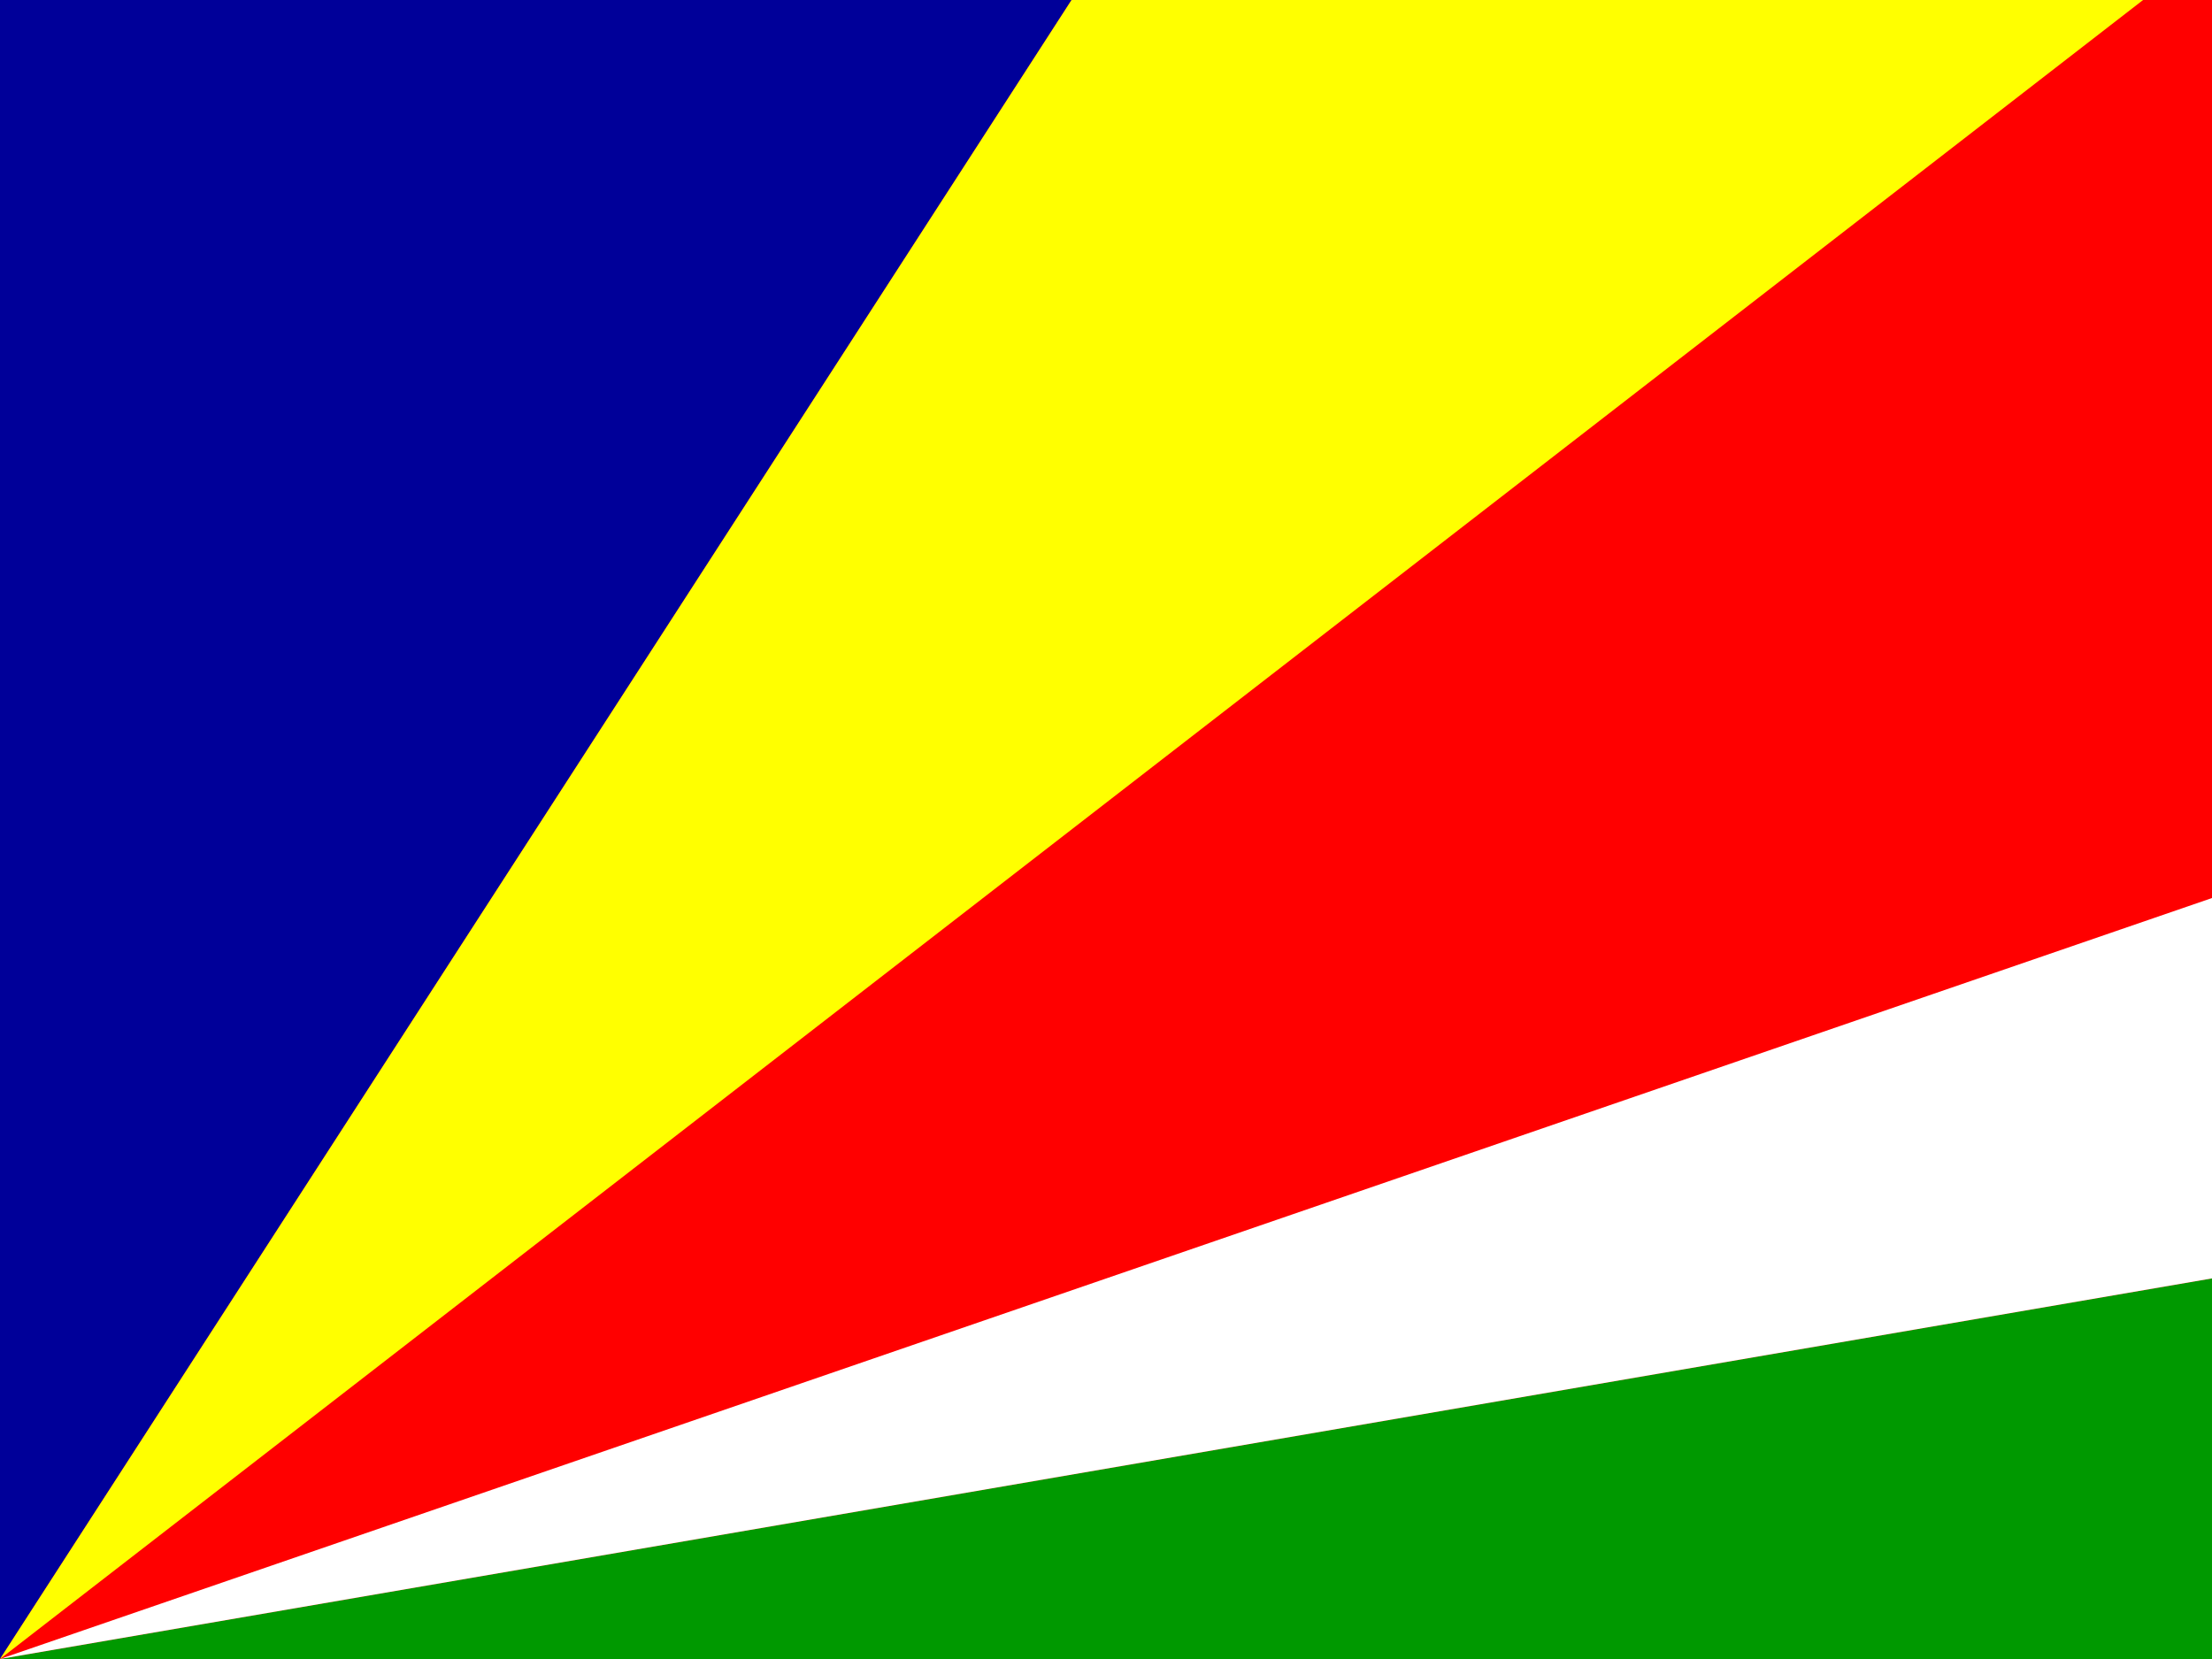
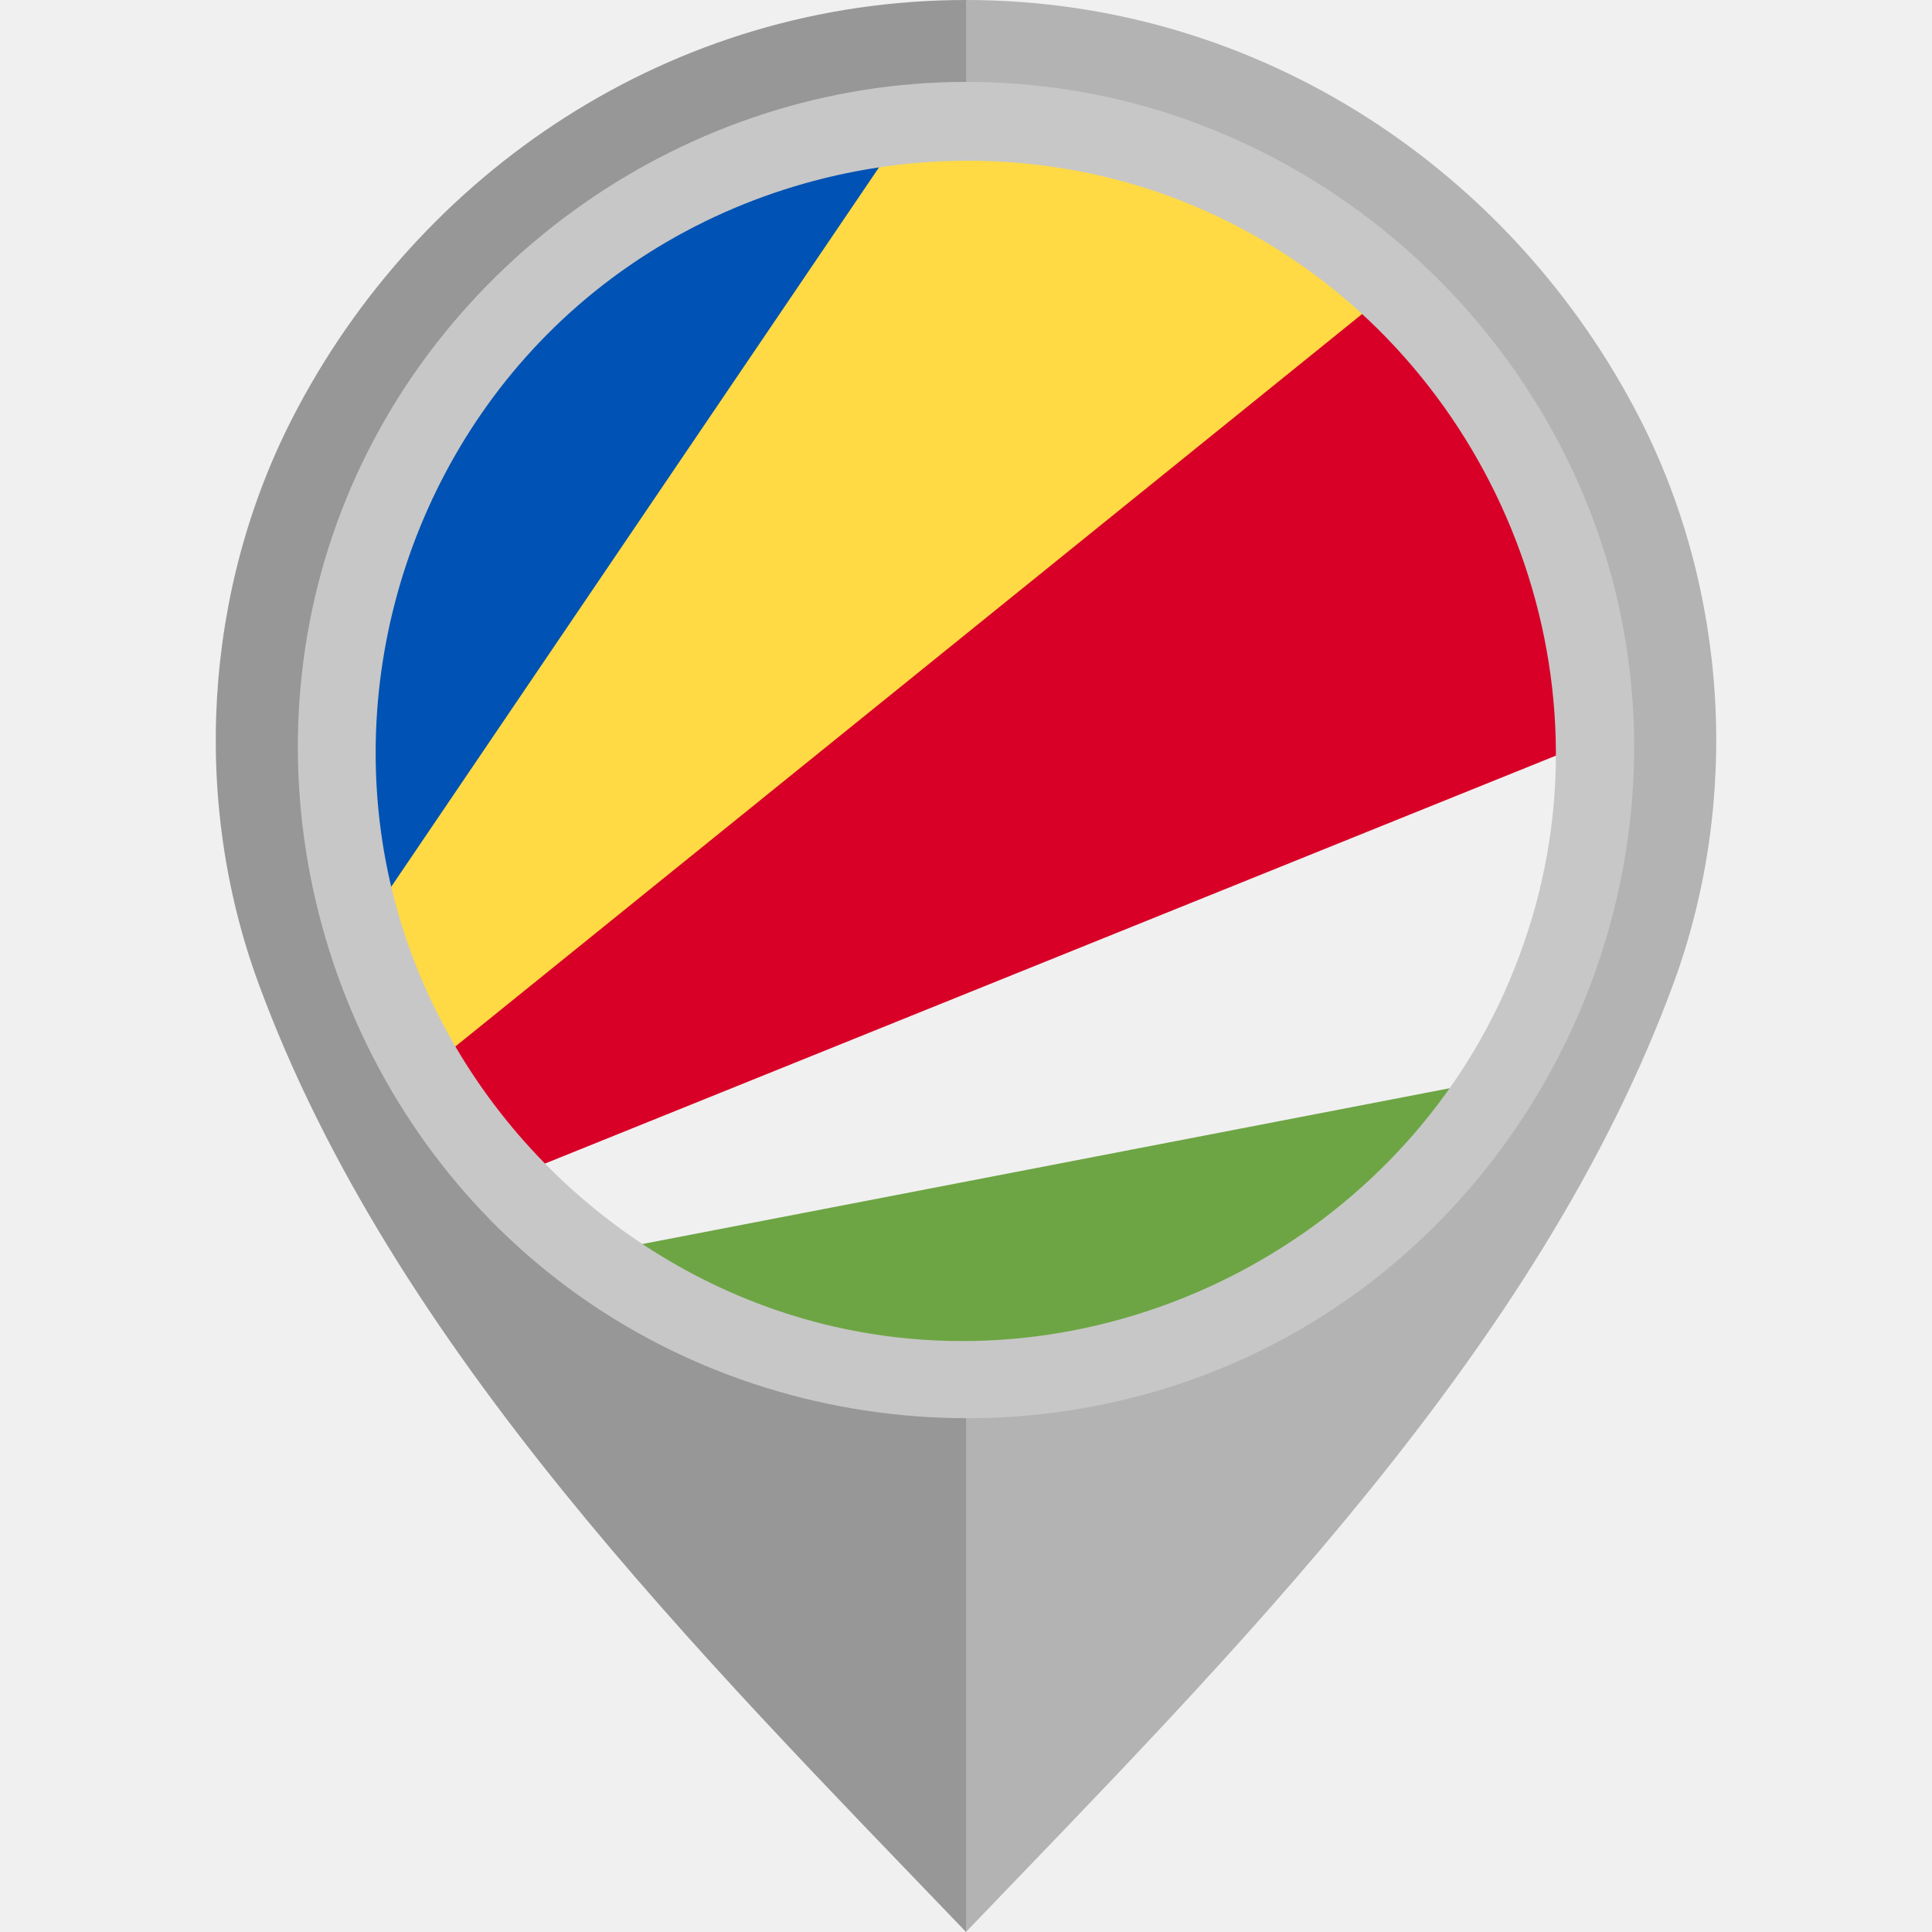
- <svg xmlns="http://www.w3.org/2000/svg" id="flag-icon-css-sc" viewBox="0 0 640 480">
-   <defs>
-     <clipPath id="a">
-       <path fill-opacity=".7" d="M0 0h682.7v512H0z" />
-     </clipPath>
-   </defs>
-   <g fill-rule="evenodd" stroke-width="1pt" clip-path="url(#a)" transform="scale(.9375)">
-     <path fill="red" d="M0 0h992.1v512H0z" />
-     <path fill="#090" d="M0 512l992.1-170.7V512H0z" />
-     <path fill="#fff" d="M0 512l992.1-341.3v170.6L0 512z" />
-     <path fill="#009" d="M0 512V0h330.7L0 512z" />
-     <path fill="#ff0" d="M0 512L330.7 0h330.7L0 512z" />
-   </g>
+ <svg xmlns="http://www.w3.org/2000/svg" version="1.1" id="Layer_1" x="0px" y="0px" viewBox="0 0 512 512" style="enable-background:new 0 0 512 512;" xml:space="preserve">
+   <path style="fill:#B3B3B3;" d="M434.44,110.654C401.18,45.876,334.359,0.003,255.98,0v101.329  c55.478,0.004,100.593,43.671,100.594,99.151c0.001,54.805-45.491,102.048-100.594,102.051V512  c70.645-73.617,151.953-154.542,187.529-251.428C461.297,212.121,457.979,156.5,434.44,110.654z" />
+   <path style="fill:#979797;" d="M68.492,260.572C104.067,357.458,185.374,438.383,256.02,512V302.531  c-55.104-0.003-100.595-47.247-100.594-102.051c0.001-55.478,45.116-99.147,100.594-99.151V0  c-78.379,0.003-145.2,45.876-178.46,110.654C54.021,156.5,50.703,212.121,68.492,260.572z" />
+   <circle style="fill:#F0F0F0;" cx="256" cy="198.773" r="160" />
+   <path style="fill:#FFDA44;" d="M364.005,80.733C335.542,54.676,297.63,38.772,256,38.772c-6.815,0-13.531,0.429-20.122,1.257  l-77.269,89.179l-57.546,109.647c3.717,14.413,9.402,28.034,16.735,40.573L256,198.772L364.005,80.733z" />
+   <path style="fill:#6DA544;" d="M389.206,287.422l-223.855,43.2c25.769,17.75,56.992,28.151,90.649,28.151  C311.575,358.772,360.526,330.433,389.206,287.422z" />
+   <path style="fill:#D80027;" d="M364.028,80.754L117.889,279.582c6.438,10.98,14.146,21.124,22.926,30.23L416,198.772  C416,152.048,395.968,110.006,364.028,80.754z" />
+   <path style="fill:#0052B4;" d="M96,198.772c0,13.842,1.759,27.273,5.063,40.082L235.879,40.029  C157.011,49.925,96,117.222,96,198.772z" />
+   <path style="fill:#C7C7C7;" d="M255.928,21.706c-73.745,0-141.451,47.553-166.61,116.807  c-25.343,69.773-3.142,149.835,53.974,197.07c57.236,47.338,140.369,53.625,203.978,15.148  c63.626-38.489,97.228-114.681,82.271-187.573C414.888,91.77,355.517,35.12,283.472,23.842  C274.361,22.416,265.141,21.706,255.928,21.706 M398.59,263.184c-30.241,67.01-105.732,104.802-177.479,88.399  c-55.215-12.621-100.384-55.764-115.778-110.195c-15.749-55.658,1.328-116.804,43.417-156.425  c45.534-42.867,114.172-54.571,171.321-28.799c68.228,30.767,105.971,108.144,87.651,180.845  C405.459,245.986,402.37,254.739,398.59,263.184C396.502,267.811,400.132,259.739,398.59,263.184" />
+   <g>
+ </g>
+   <g>
+ </g>
+   <g>
+ </g>
+   <g>
+ </g>
+   <g>
+ </g>
+   <g>
+ </g>
+   <g>
+ </g>
+   <g>
+ </g>
+   <g>
+ </g>
+   <g>
+ </g>
+   <g>
+ </g>
+   <g>
+ </g>
+   <g>
+ </g>
+   <g>
+ </g>
+   <g>
+ </g>
</svg>
